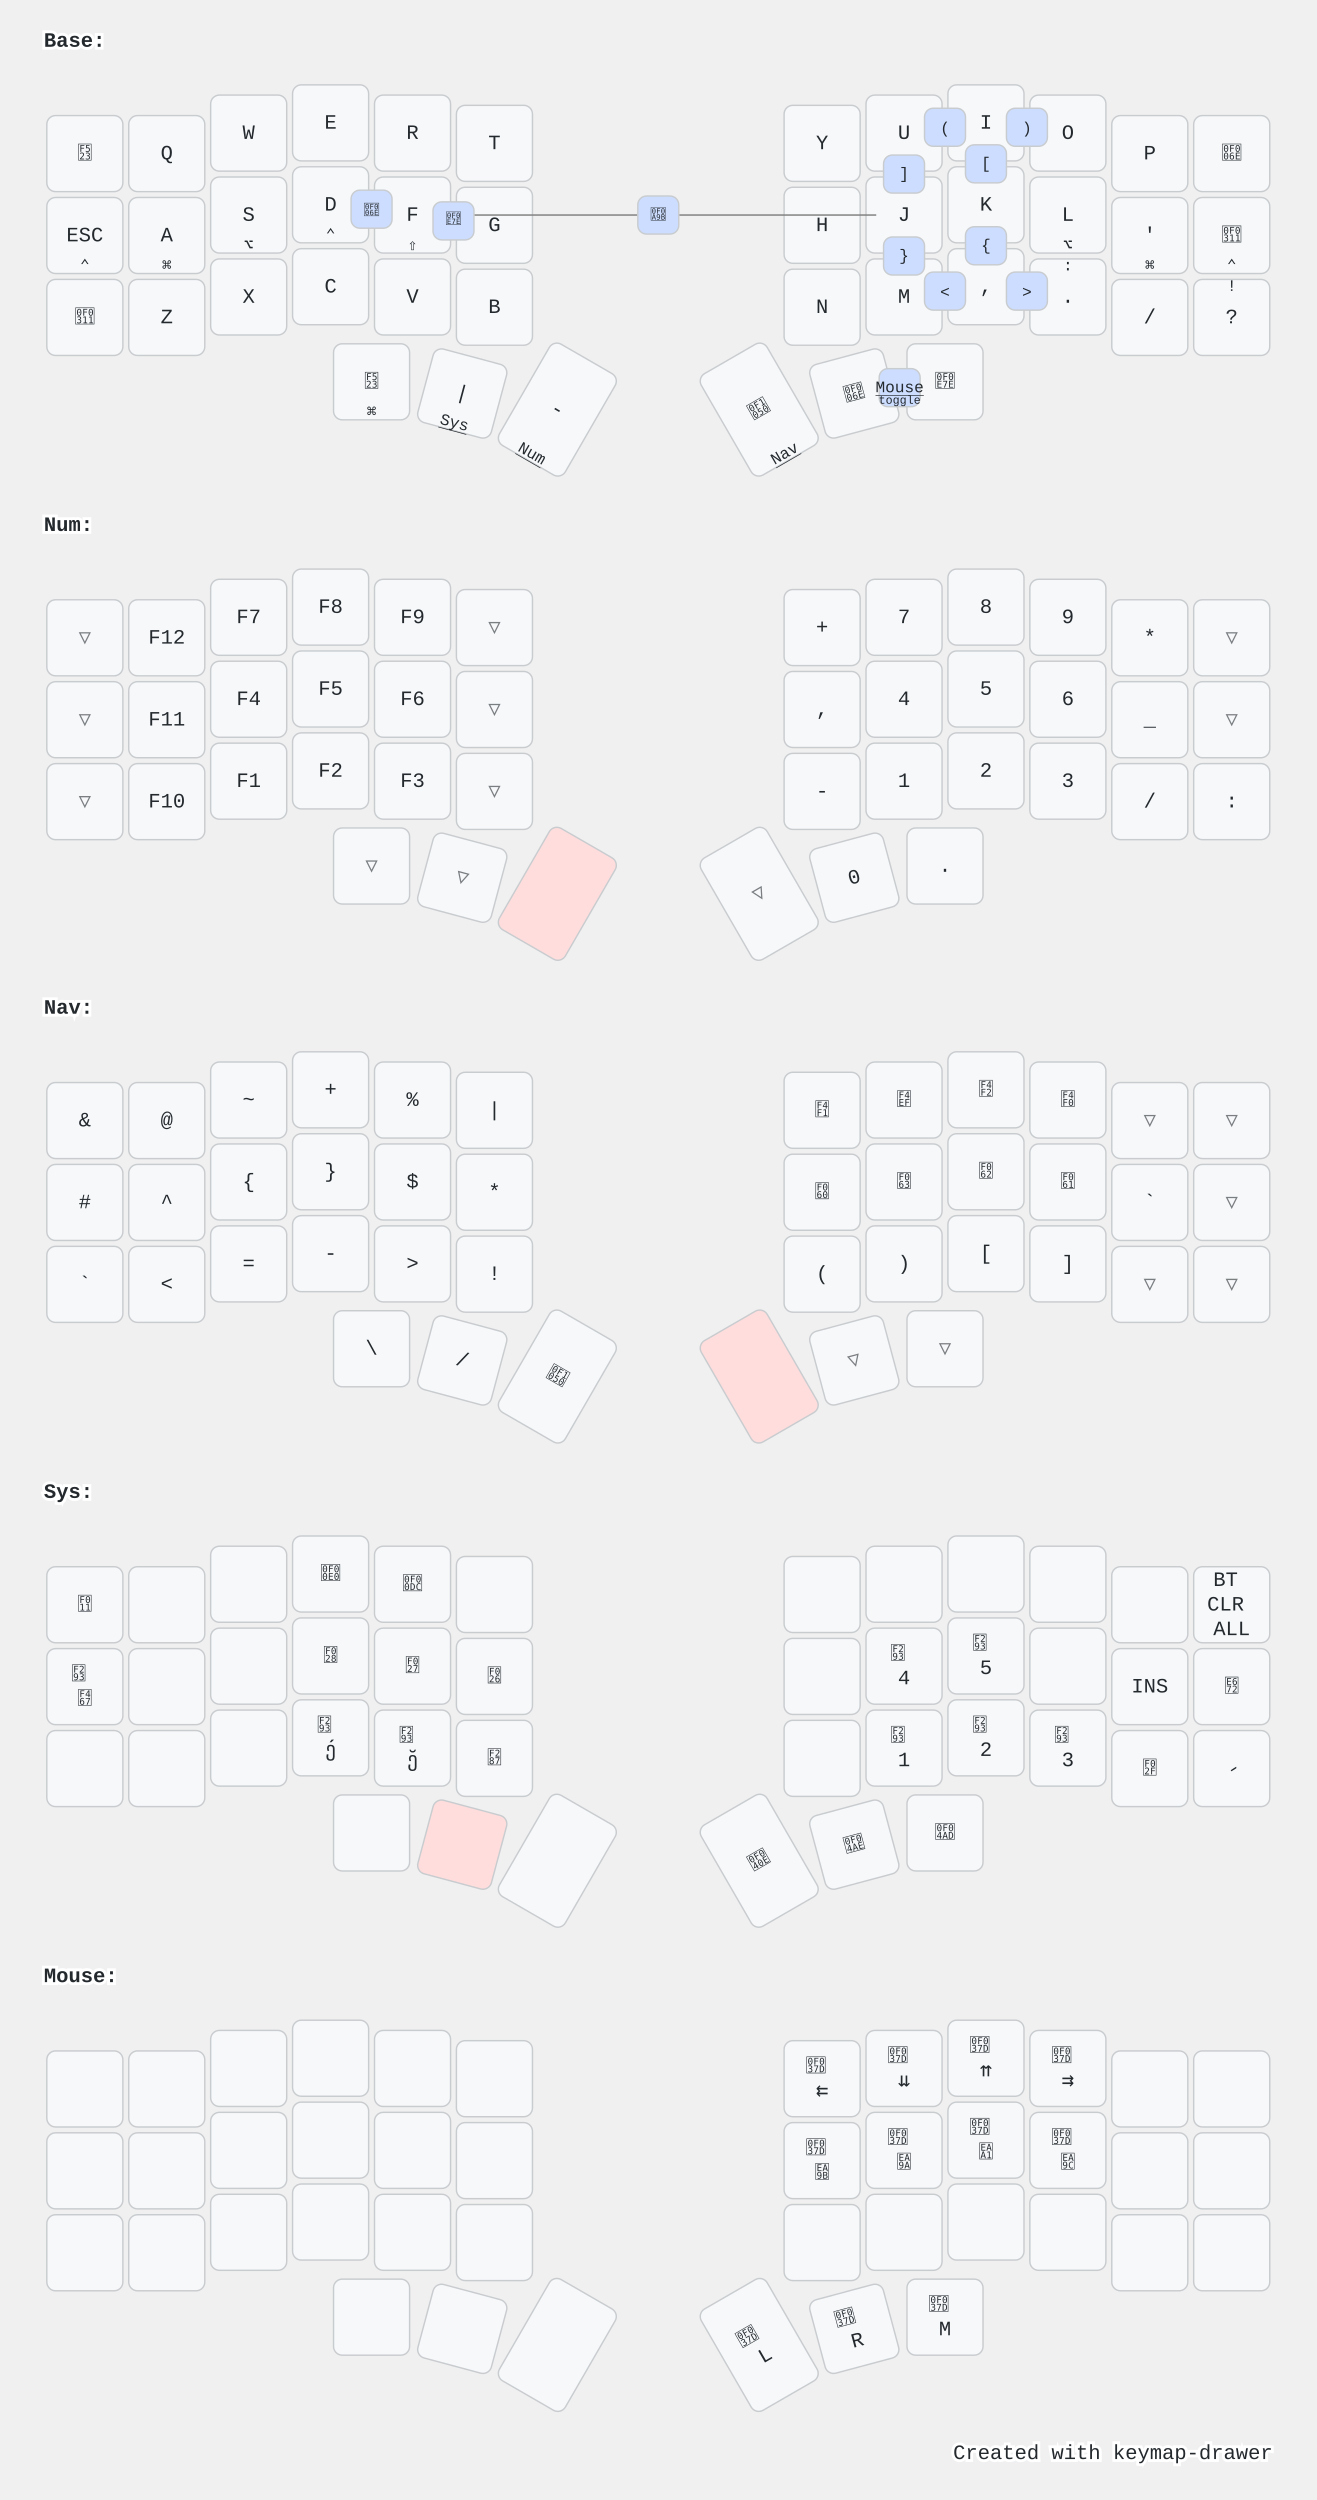
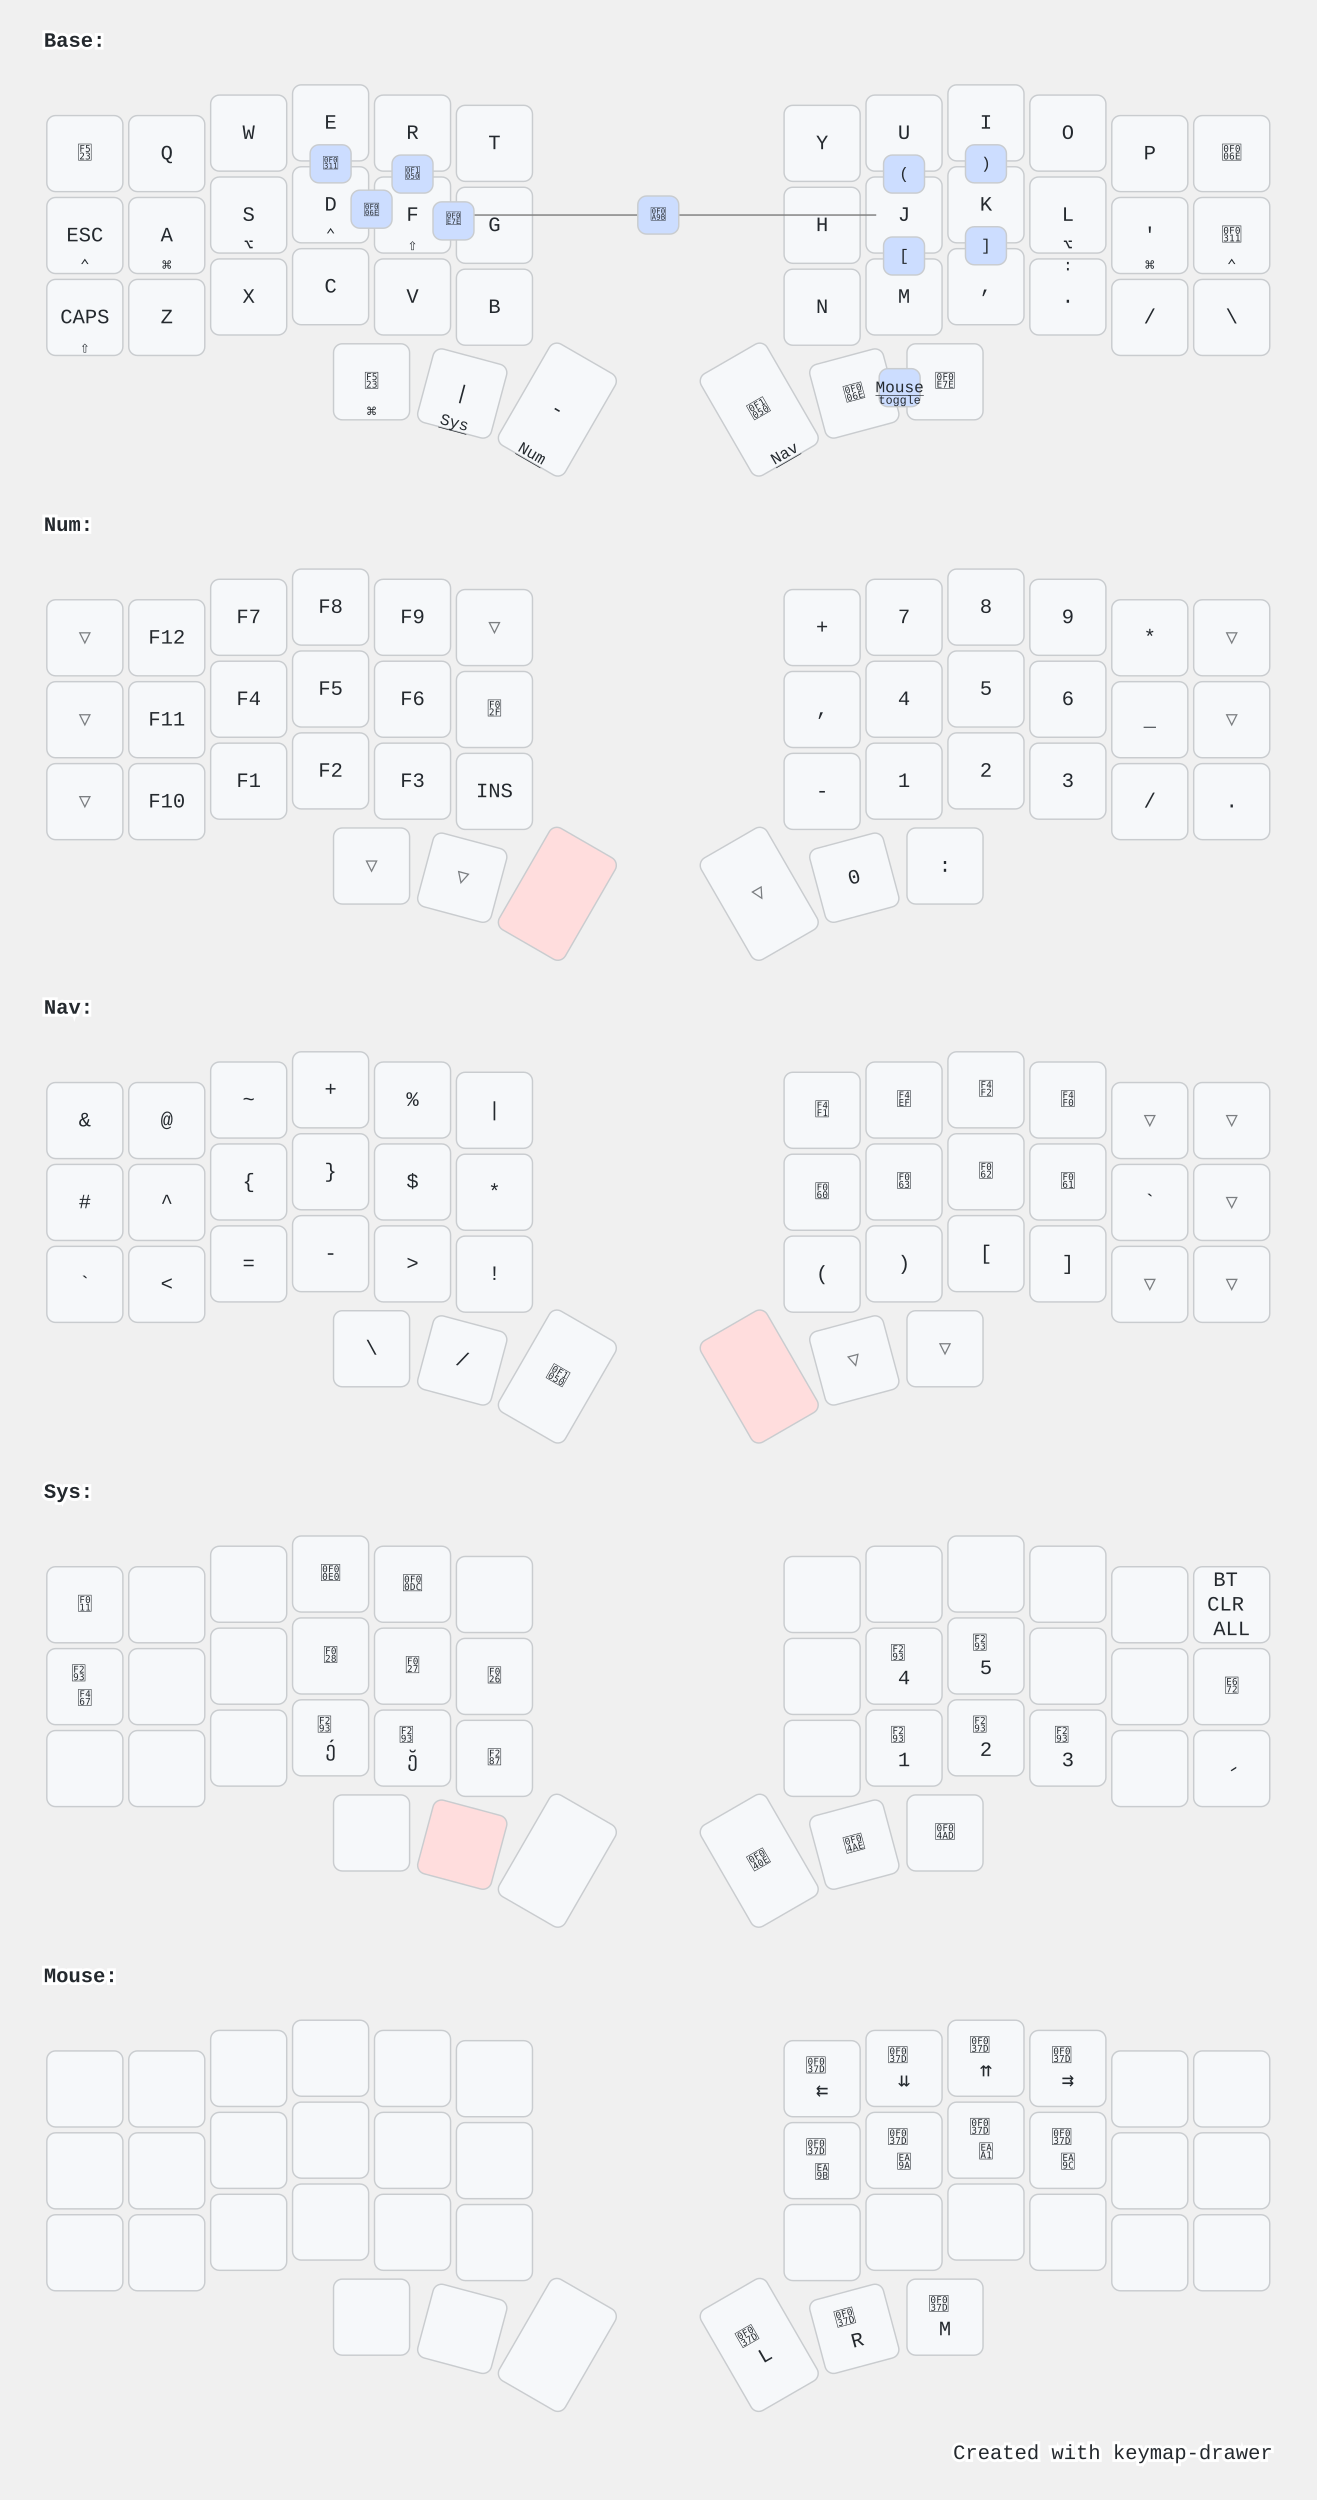
<svg xmlns="http://www.w3.org/2000/svg" width="900" height="1709" viewBox="0 0 900 1709" class="keymap">
  <style>/* inherit to force styles through use tags */
svg path {
    fill: inherit;
}

/* font and background color specifications */
svg.keymap {
    font-family: SFMono-Regular,Consolas,Liberation Mono,Menlo,monospace;
    font-size: 14px;
    font-kerning: normal;
    text-rendering: optimizeLegibility;
    fill: #24292e;
}

/* default key styling */
rect.key {
    fill: #f6f8fa;
}

rect.key, rect.combo {
    stroke: #c9cccf;
    stroke-width: 1;
}

/* default key side styling, only used is draw_key_sides is set */
rect.side {
    filter: brightness(90%);
}

/* color accent for combo boxes */
rect.combo, rect.combo-separate {
    fill: #cdf;
}

/* color accent for held keys */
rect.held, rect.combo.held {
    fill: #fdd;
}

/* color accent for ghost (optional) keys */
rect.ghost, rect.combo.ghost {
    stroke-dasharray: 4, 4;
    stroke-width: 2;
}

text {
    text-anchor: middle;
    dominant-baseline: middle;
}

/* styling for layer labels */
text.label {
    font-weight: bold;
    text-anchor: start;
    stroke: white;
    stroke-width: 4;
    paint-order: stroke;
}

/* styling for optional footer */
text.footer {
    text-anchor: end;
    dominant-baseline: auto;
    stroke: white;
    stroke-width: 4;
    paint-order: stroke;
}

/* styling for combo tap, and key non-tap label text */
text.combo, text.hold, text.shifted, text.left, text.right, text.tl, text.tr, text.bl, text.br {
    font-size: 11px;
}

text.hold, text.bl, text.br {
    text-anchor: middle;
    dominant-baseline: auto;
}

text.shifted, text.tl, text.tr {
    text-anchor: middle;
    dominant-baseline: hanging;
}

text.left, text.tl, text.bl {
    text-anchor: start;
}

text.right, text.tr, text.br {
    text-anchor: end;
}

text.layer-activator {
    text-decoration: underline;
}

/* styling for hold/shifted label text in combo box */
text.combo.hold, text.combo.shifted, text.combo.left, text.combo.right {
    font-size: 8px;
}

/* lighter symbol for transparent keys */
text.trans {
    fill: #7b7e81;
}

/* styling for combo dendrons */
path.combo {
    stroke-width: 1;
    stroke: gray;
    fill: none;
}

/* Start Tabler Icons Cleanup */
/* cannot use height/width with glyphs */
.icon-tabler &gt; path {
    fill: inherit;
    stroke: inherit;
    stroke-width: 2;
}
/* hide tabler's default box */
.icon-tabler &gt; path[stroke="none"][fill="none"] {
    visibility: hidden;
}
/* End Tabler Icons Cleanup */

@media (prefers-color-scheme: dark) {
svg.keymap { fill: #d1d6db; }
rect.key { fill: #3f4750; }
rect.key, rect.combo { stroke: #60666c; }
rect.combo, rect.combo-separate { fill: #1f3d7a; }
rect.held, rect.combo.held { fill: #854747; }
text.label, text.footer { stroke: black; }
text.trans { fill: #7e8184; }
path.combo { stroke: #7f7f7f; }

}</style>
  <g transform="translate(30, 0)" class="layer-Base">
    <text x="0" y="28" class="label" id="Base">Base:</text>
    <g transform="translate(0, 56)">
      <g transform="translate(28, 49)" class="key keypos-0">
        <rect rx="6" ry="6" x="-26" y="-26" width="52" height="52" class="key" />
        <text x="0" y="0" class="key tap"></text>
      </g>
      <g transform="translate(84, 49)" class="key keypos-1">
        <rect rx="6" ry="6" x="-26" y="-26" width="52" height="52" class="key" />
        <text x="0" y="0" class="key tap">Q</text>
      </g>
      <g transform="translate(140, 35)" class="key keypos-2">
        <rect rx="6" ry="6" x="-26" y="-26" width="52" height="52" class="key" />
        <text x="0" y="0" class="key tap">W</text>
      </g>
      <g transform="translate(196, 28)" class="key keypos-3">
        <rect rx="6" ry="6" x="-26" y="-26" width="52" height="52" class="key" />
        <text x="0" y="0" class="key tap">E</text>
      </g>
      <g transform="translate(252, 35)" class="key keypos-4">
        <rect rx="6" ry="6" x="-26" y="-26" width="52" height="52" class="key" />
        <text x="0" y="0" class="key tap">R</text>
      </g>
      <g transform="translate(308, 42)" class="key keypos-5">
        <rect rx="6" ry="6" x="-26" y="-26" width="52" height="52" class="key" />
        <text x="0" y="0" class="key tap">T</text>
      </g>
      <g transform="translate(532, 42)" class="key keypos-6">
        <rect rx="6" ry="6" x="-26" y="-26" width="52" height="52" class="key" />
        <text x="0" y="0" class="key tap">Y</text>
      </g>
      <g transform="translate(588, 35)" class="key keypos-7">
        <rect rx="6" ry="6" x="-26" y="-26" width="52" height="52" class="key" />
        <text x="0" y="0" class="key tap">U</text>
      </g>
      <g transform="translate(644, 28)" class="key keypos-8">
        <rect rx="6" ry="6" x="-26" y="-26" width="52" height="52" class="key" />
        <text x="0" y="0" class="key tap">I</text>
      </g>
      <g transform="translate(700, 35)" class="key keypos-9">
        <rect rx="6" ry="6" x="-26" y="-26" width="52" height="52" class="key" />
        <text x="0" y="0" class="key tap">O</text>
      </g>
      <g transform="translate(756, 49)" class="key keypos-10">
        <rect rx="6" ry="6" x="-26" y="-26" width="52" height="52" class="key" />
        <text x="0" y="0" class="key tap">P</text>
      </g>
      <g transform="translate(812, 49)" class="key keypos-11">
        <rect rx="6" ry="6" x="-26" y="-26" width="52" height="52" class="key" />
        <text x="0" y="0" class="key tap">󰁮</text>
      </g>
      <g transform="translate(28, 105)" class="key keypos-12">
        <rect rx="6" ry="6" x="-26" y="-26" width="52" height="52" class="key" />
        <text x="0" y="0" class="key tap">ESC</text>
        <text x="0" y="24" class="key hold">⌃</text>
      </g>
      <g transform="translate(84, 105)" class="key keypos-13">
        <rect rx="6" ry="6" x="-26" y="-26" width="52" height="52" class="key" />
        <text x="0" y="0" class="key tap">A</text>
        <text x="0" y="24" class="key hold">⌘</text>
      </g>
      <g transform="translate(140, 91)" class="key keypos-14">
        <rect rx="6" ry="6" x="-26" y="-26" width="52" height="52" class="key" />
        <text x="0" y="0" class="key tap">S</text>
        <text x="0" y="24" class="key hold">⌥</text>
      </g>
      <g transform="translate(196, 84)" class="key keypos-15">
        <rect rx="6" ry="6" x="-26" y="-26" width="52" height="52" class="key" />
        <text x="0" y="0" class="key tap">D</text>
        <text x="0" y="24" class="key hold">⌃</text>
      </g>
      <g transform="translate(252, 91)" class="key keypos-16">
        <rect rx="6" ry="6" x="-26" y="-26" width="52" height="52" class="key" />
        <text x="0" y="0" class="key tap">F</text>
        <text x="0" y="24" class="key hold">⇧</text>
      </g>
      <g transform="translate(308, 98)" class="key keypos-17">
        <rect rx="6" ry="6" x="-26" y="-26" width="52" height="52" class="key" />
        <text x="0" y="0" class="key tap">G</text>
      </g>
      <g transform="translate(532, 98)" class="key keypos-18">
        <rect rx="6" ry="6" x="-26" y="-26" width="52" height="52" class="key" />
        <text x="0" y="0" class="key tap">H</text>
      </g>
      <g transform="translate(588, 91)" class="key keypos-19">
        <rect rx="6" ry="6" x="-26" y="-26" width="52" height="52" class="key" />
        <text x="0" y="0" class="key tap">J</text>
        <text x="0" y="24" class="key hold">⇧</text>
      </g>
      <g transform="translate(644, 84)" class="key keypos-20">
        <rect rx="6" ry="6" x="-26" y="-26" width="52" height="52" class="key" />
        <text x="0" y="0" class="key tap">K</text>
        <text x="0" y="24" class="key hold">⌃</text>
      </g>
      <g transform="translate(700, 91)" class="key keypos-21">
        <rect rx="6" ry="6" x="-26" y="-26" width="52" height="52" class="key" />
        <text x="0" y="0" class="key tap">L</text>
        <text x="0" y="24" class="key hold">⌥</text>
      </g>
      <g transform="translate(756, 105)" class="key keypos-22">
        <rect rx="6" ry="6" x="-26" y="-26" width="52" height="52" class="key" />
        <text x="0" y="0" class="key tap">'</text>
        <text x="0" y="24" class="key hold">⌘</text>
      </g>
      <g transform="translate(812, 105)" class="key keypos-23">
        <rect rx="6" ry="6" x="-26" y="-26" width="52" height="52" class="key" />
        <text x="0" y="0" class="key tap">󰌑</text>
        <text x="0" y="24" class="key hold">⌃</text>
      </g>
      <g transform="translate(28, 161)" class="key keypos-24">
        <rect rx="6" ry="6" x="-26" y="-26" width="52" height="52" class="key" />
-         <text x="0" y="0" class="key tap">󰌑</text>
+         <text x="0" y="0" class="key tap">CAPS</text>
+         <text x="0" y="24" class="key hold">⇧</text>
      </g>
      <g transform="translate(84, 161)" class="key keypos-25">
        <rect rx="6" ry="6" x="-26" y="-26" width="52" height="52" class="key" />
        <text x="0" y="0" class="key tap">Z</text>
      </g>
      <g transform="translate(140, 147)" class="key keypos-26">
        <rect rx="6" ry="6" x="-26" y="-26" width="52" height="52" class="key" />
        <text x="0" y="0" class="key tap">X</text>
      </g>
      <g transform="translate(196, 140)" class="key keypos-27">
        <rect rx="6" ry="6" x="-26" y="-26" width="52" height="52" class="key" />
        <text x="0" y="0" class="key tap">C</text>
      </g>
      <g transform="translate(252, 147)" class="key keypos-28">
        <rect rx="6" ry="6" x="-26" y="-26" width="52" height="52" class="key" />
        <text x="0" y="0" class="key tap">V</text>
      </g>
      <g transform="translate(308, 154)" class="key keypos-29">
        <rect rx="6" ry="6" x="-26" y="-26" width="52" height="52" class="key" />
        <text x="0" y="0" class="key tap">B</text>
      </g>
      <g transform="translate(532, 154)" class="key keypos-30">
        <rect rx="6" ry="6" x="-26" y="-26" width="52" height="52" class="key" />
        <text x="0" y="0" class="key tap">N</text>
      </g>
      <g transform="translate(588, 147)" class="key keypos-31">
        <rect rx="6" ry="6" x="-26" y="-26" width="52" height="52" class="key" />
        <text x="0" y="0" class="key tap">M</text>
      </g>
      <g transform="translate(644, 140)" class="key keypos-32">
        <rect rx="6" ry="6" x="-26" y="-26" width="52" height="52" class="key" />
        <text x="0" y="0" class="key tap">,</text>
        <text x="0" y="-24" class="key shifted">;</text>
      </g>
      <g transform="translate(700, 147)" class="key keypos-33">
        <rect rx="6" ry="6" x="-26" y="-26" width="52" height="52" class="key" />
        <text x="0" y="0" class="key tap">.</text>
        <text x="0" y="-24" class="key shifted">:</text>
      </g>
      <g transform="translate(756, 161)" class="key keypos-34">
        <rect rx="6" ry="6" x="-26" y="-26" width="52" height="52" class="key" />
        <text x="0" y="0" class="key tap">/</text>
      </g>
      <g transform="translate(812, 161)" class="key keypos-35">
        <rect rx="6" ry="6" x="-26" y="-26" width="52" height="52" class="key" />
-         <text x="0" y="0" class="key tap">?</text>
-         <text x="0" y="-24" class="key shifted">!</text>
+         <text x="0" y="0" class="key tap">\</text>
      </g>
      <g transform="translate(224, 205)" class="key keypos-36">
        <rect rx="6" ry="6" x="-26" y="-26" width="52" height="52" class="key" />
        <text x="0" y="0" class="key tap"></text>
        <text x="0" y="24" class="key hold">⌘</text>
      </g>
      <g transform="translate(286, 213) rotate(15.0)" class="key keypos-37">
        <rect rx="6" ry="6" x="-26" y="-26" width="52" height="52" class="key" />
        <text x="0" y="0" class="key tap">|</text>
        <a href="#Sys">
          <text x="0" y="24" class="key hold layer-activator">Sys</text>
        </a>
      </g>
      <g transform="translate(351, 224) rotate(30.0)" class="key keypos-38">
        <rect rx="6" ry="6" x="-26" y="-40" width="52" height="80" class="key" />
        <text x="0" y="0" class="key tap">-</text>
        <a href="#Num">
          <text x="0" y="38" class="key hold layer-activator">Num</text>
        </a>
      </g>
      <g transform="translate(489, 224) rotate(-30.0)" class="key keypos-39">
        <rect rx="6" ry="6" x="-26" y="-40" width="52" height="80" class="key" />
        <text x="0" y="0" class="key tap">󱁐</text>
        <a href="#Nav">
          <text x="0" y="38" class="key hold layer-activator">Nav</text>
        </a>
      </g>
      <g transform="translate(554, 213) rotate(-15.0)" class="key keypos-40">
        <rect rx="6" ry="6" x="-26" y="-26" width="52" height="52" class="key" />
        <text x="0" y="0" class="key tap">󰁮</text>
      </g>
      <g transform="translate(616, 205)" class="key keypos-41">
        <rect rx="6" ry="6" x="-26" y="-26" width="52" height="52" class="key" />
        <text x="0" y="0" class="key tap">󰹾</text>
      </g>
      <g class="combo combopos-0">
        <path d="M420,91 l-149,0" class="combo" />
        <path d="M420,91 l149,0" class="combo" />
        <rect rx="6" ry="6" x="406" y="78" width="28" height="26" class="combo" />
        <text x="420" y="91" class="combo tap">󰪛</text>
      </g>
      <g class="combo combopos-1">
        <rect rx="6" ry="6" x="571" y="196" width="28" height="26" class="combo" />
        <a href="#Mouse">
          <text x="585" y="209" class="combo tap layer-activator">Mouse</text>
        </a>
        <text x="585" y="220" class="combo hold">toggle</text>
      </g>
      <g class="combo combopos-2">
-         <rect rx="6" ry="6" x="602" y="18" width="28" height="26" class="combo" />
-         <text x="616" y="32" class="combo tap">(</text>
+         <rect rx="6" ry="6" x="574" y="50" width="28" height="26" class="combo" />
+         <text x="588" y="63" class="combo tap">(</text>
      </g>
      <g class="combo combopos-3">
-         <rect rx="6" ry="6" x="658" y="18" width="28" height="26" class="combo" />
-         <text x="672" y="32" class="combo tap">)</text>
+         <rect rx="6" ry="6" x="630" y="43" width="28" height="26" class="combo" />
+         <text x="644" y="56" class="combo tap">)</text>
      </g>
      <g class="combo combopos-4">
+         <rect rx="6" ry="6" x="574" y="106" width="28" height="26" class="combo" />
+         <text x="588" y="119" class="combo tap">[</text>
+       </g>
+       <g class="combo combopos-5">
        <rect rx="6" ry="6" x="630" y="99" width="28" height="26" class="combo" />
-         <text x="644" y="112" class="combo tap">{</text>
-       </g>
-       <g class="combo combopos-5">
-         <rect rx="6" ry="6" x="574" y="106" width="28" height="26" class="combo" />
-         <text x="588" y="119" class="combo tap">}</text>
+         <text x="644" y="112" class="combo tap">]</text>
      </g>
      <g class="combo combopos-6">
-         <rect rx="6" ry="6" x="630" y="43" width="28" height="26" class="combo" />
-         <text x="644" y="56" class="combo tap">[</text>
-       </g>
-       <g class="combo combopos-7">
-         <rect rx="6" ry="6" x="574" y="50" width="28" height="26" class="combo" />
-         <text x="588" y="63" class="combo tap">]</text>
-       </g>
-       <g class="combo combopos-8">
-         <rect rx="6" ry="6" x="602" y="130" width="28" height="26" class="combo" />
-         <text x="616" y="144" class="combo tap">&lt;</text>
-       </g>
-       <g class="combo combopos-9">
-         <rect rx="6" ry="6" x="658" y="130" width="28" height="26" class="combo" />
-         <text x="672" y="144" class="combo tap">&gt;</text>
-       </g>
-       <g class="combo combopos-10">
        <rect rx="6" ry="6" x="266" y="82" width="28" height="26" class="combo" />
        <text x="280" y="94" class="combo tap">󰹾</text>
      </g>
-       <g class="combo combopos-11">
+       <g class="combo combopos-7">
        <rect rx="6" ry="6" x="210" y="74" width="28" height="26" class="combo" />
        <text x="224" y="88" class="combo tap">󰁮</text>
+       </g>
+       <g class="combo combopos-8">
+         <rect rx="6" ry="6" x="238" y="50" width="28" height="26" class="combo" />
+         <text x="252" y="63" class="combo tap">󱁐</text>
+       </g>
+       <g class="combo combopos-9">
+         <rect rx="6" ry="6" x="182" y="43" width="28" height="26" class="combo" />
+         <text x="196" y="56" class="combo tap">󰌑</text>
      </g>
    </g>
  </g>
  <g transform="translate(30, 331)" class="layer-Num">
    <text x="0" y="28" class="label" id="Num">Num:</text>
    <g transform="translate(0, 56)">
      <g transform="translate(28, 49)" class="key trans keypos-0">
        <rect rx="6" ry="6" x="-26" y="-26" width="52" height="52" class="key trans" />
        <text x="0" y="0" class="key trans tap">▽</text>
      </g>
      <g transform="translate(84, 49)" class="key keypos-1">
        <rect rx="6" ry="6" x="-26" y="-26" width="52" height="52" class="key" />
        <text x="0" y="0" class="key tap">F12</text>
      </g>
      <g transform="translate(140, 35)" class="key keypos-2">
        <rect rx="6" ry="6" x="-26" y="-26" width="52" height="52" class="key" />
        <text x="0" y="0" class="key tap">F7</text>
      </g>
      <g transform="translate(196, 28)" class="key keypos-3">
        <rect rx="6" ry="6" x="-26" y="-26" width="52" height="52" class="key" />
        <text x="0" y="0" class="key tap">F8</text>
      </g>
      <g transform="translate(252, 35)" class="key keypos-4">
        <rect rx="6" ry="6" x="-26" y="-26" width="52" height="52" class="key" />
        <text x="0" y="0" class="key tap">F9</text>
      </g>
      <g transform="translate(308, 42)" class="key trans keypos-5">
        <rect rx="6" ry="6" x="-26" y="-26" width="52" height="52" class="key trans" />
        <text x="0" y="0" class="key trans tap">▽</text>
      </g>
      <g transform="translate(532, 42)" class="key keypos-6">
        <rect rx="6" ry="6" x="-26" y="-26" width="52" height="52" class="key" />
        <text x="0" y="0" class="key tap">+</text>
      </g>
      <g transform="translate(588, 35)" class="key keypos-7">
        <rect rx="6" ry="6" x="-26" y="-26" width="52" height="52" class="key" />
        <text x="0" y="0" class="key tap">7</text>
      </g>
      <g transform="translate(644, 28)" class="key keypos-8">
        <rect rx="6" ry="6" x="-26" y="-26" width="52" height="52" class="key" />
        <text x="0" y="0" class="key tap">8</text>
      </g>
      <g transform="translate(700, 35)" class="key keypos-9">
        <rect rx="6" ry="6" x="-26" y="-26" width="52" height="52" class="key" />
        <text x="0" y="0" class="key tap">9</text>
      </g>
      <g transform="translate(756, 49)" class="key keypos-10">
        <rect rx="6" ry="6" x="-26" y="-26" width="52" height="52" class="key" />
        <text x="0" y="0" class="key tap">*</text>
      </g>
      <g transform="translate(812, 49)" class="key trans keypos-11">
        <rect rx="6" ry="6" x="-26" y="-26" width="52" height="52" class="key trans" />
        <text x="0" y="0" class="key trans tap">▽</text>
      </g>
      <g transform="translate(28, 105)" class="key trans keypos-12">
        <rect rx="6" ry="6" x="-26" y="-26" width="52" height="52" class="key trans" />
        <text x="0" y="0" class="key trans tap">▽</text>
      </g>
      <g transform="translate(84, 105)" class="key keypos-13">
        <rect rx="6" ry="6" x="-26" y="-26" width="52" height="52" class="key" />
        <text x="0" y="0" class="key tap">F11</text>
      </g>
      <g transform="translate(140, 91)" class="key keypos-14">
        <rect rx="6" ry="6" x="-26" y="-26" width="52" height="52" class="key" />
        <text x="0" y="0" class="key tap">F4</text>
      </g>
      <g transform="translate(196, 84)" class="key keypos-15">
        <rect rx="6" ry="6" x="-26" y="-26" width="52" height="52" class="key" />
        <text x="0" y="0" class="key tap">F5</text>
      </g>
      <g transform="translate(252, 91)" class="key keypos-16">
        <rect rx="6" ry="6" x="-26" y="-26" width="52" height="52" class="key" />
        <text x="0" y="0" class="key tap">F6</text>
      </g>
-       <g transform="translate(308, 98)" class="key trans keypos-17">
-         <rect rx="6" ry="6" x="-26" y="-26" width="52" height="52" class="key trans" />
-         <text x="0" y="0" class="key trans tap">▽</text>
+       <g transform="translate(308, 98)" class="key keypos-17">
+         <rect rx="6" ry="6" x="-26" y="-26" width="52" height="52" class="key" />
+         <text x="0" y="0" class="key tap"></text>
      </g>
      <g transform="translate(532, 98)" class="key keypos-18">
        <rect rx="6" ry="6" x="-26" y="-26" width="52" height="52" class="key" />
        <text x="0" y="0" class="key tap">,</text>
      </g>
      <g transform="translate(588, 91)" class="key keypos-19">
        <rect rx="6" ry="6" x="-26" y="-26" width="52" height="52" class="key" />
        <text x="0" y="0" class="key tap">4</text>
      </g>
      <g transform="translate(644, 84)" class="key keypos-20">
        <rect rx="6" ry="6" x="-26" y="-26" width="52" height="52" class="key" />
        <text x="0" y="0" class="key tap">5</text>
      </g>
      <g transform="translate(700, 91)" class="key keypos-21">
        <rect rx="6" ry="6" x="-26" y="-26" width="52" height="52" class="key" />
        <text x="0" y="0" class="key tap">6</text>
      </g>
      <g transform="translate(756, 105)" class="key keypos-22">
        <rect rx="6" ry="6" x="-26" y="-26" width="52" height="52" class="key" />
        <text x="0" y="0" class="key tap">_</text>
      </g>
      <g transform="translate(812, 105)" class="key trans keypos-23">
        <rect rx="6" ry="6" x="-26" y="-26" width="52" height="52" class="key trans" />
        <text x="0" y="0" class="key trans tap">▽</text>
      </g>
      <g transform="translate(28, 161)" class="key trans keypos-24">
        <rect rx="6" ry="6" x="-26" y="-26" width="52" height="52" class="key trans" />
        <text x="0" y="0" class="key trans tap">▽</text>
      </g>
      <g transform="translate(84, 161)" class="key keypos-25">
        <rect rx="6" ry="6" x="-26" y="-26" width="52" height="52" class="key" />
        <text x="0" y="0" class="key tap">F10</text>
      </g>
      <g transform="translate(140, 147)" class="key keypos-26">
        <rect rx="6" ry="6" x="-26" y="-26" width="52" height="52" class="key" />
        <text x="0" y="0" class="key tap">F1</text>
      </g>
      <g transform="translate(196, 140)" class="key keypos-27">
        <rect rx="6" ry="6" x="-26" y="-26" width="52" height="52" class="key" />
        <text x="0" y="0" class="key tap">F2</text>
      </g>
      <g transform="translate(252, 147)" class="key keypos-28">
        <rect rx="6" ry="6" x="-26" y="-26" width="52" height="52" class="key" />
        <text x="0" y="0" class="key tap">F3</text>
      </g>
-       <g transform="translate(308, 154)" class="key trans keypos-29">
-         <rect rx="6" ry="6" x="-26" y="-26" width="52" height="52" class="key trans" />
-         <text x="0" y="0" class="key trans tap">▽</text>
+       <g transform="translate(308, 154)" class="key keypos-29">
+         <rect rx="6" ry="6" x="-26" y="-26" width="52" height="52" class="key" />
+         <text x="0" y="0" class="key tap">INS</text>
      </g>
      <g transform="translate(532, 154)" class="key keypos-30">
        <rect rx="6" ry="6" x="-26" y="-26" width="52" height="52" class="key" />
        <text x="0" y="0" class="key tap">-</text>
      </g>
      <g transform="translate(588, 147)" class="key keypos-31">
        <rect rx="6" ry="6" x="-26" y="-26" width="52" height="52" class="key" />
        <text x="0" y="0" class="key tap">1</text>
      </g>
      <g transform="translate(644, 140)" class="key keypos-32">
        <rect rx="6" ry="6" x="-26" y="-26" width="52" height="52" class="key" />
        <text x="0" y="0" class="key tap">2</text>
      </g>
      <g transform="translate(700, 147)" class="key keypos-33">
        <rect rx="6" ry="6" x="-26" y="-26" width="52" height="52" class="key" />
        <text x="0" y="0" class="key tap">3</text>
      </g>
      <g transform="translate(756, 161)" class="key keypos-34">
        <rect rx="6" ry="6" x="-26" y="-26" width="52" height="52" class="key" />
        <text x="0" y="0" class="key tap">/</text>
      </g>
      <g transform="translate(812, 161)" class="key keypos-35">
        <rect rx="6" ry="6" x="-26" y="-26" width="52" height="52" class="key" />
-         <text x="0" y="0" class="key tap">:</text>
+         <text x="0" y="0" class="key tap">.</text>
      </g>
      <g transform="translate(224, 205)" class="key trans keypos-36">
        <rect rx="6" ry="6" x="-26" y="-26" width="52" height="52" class="key trans" />
        <text x="0" y="0" class="key trans tap">▽</text>
      </g>
      <g transform="translate(286, 213) rotate(15.0)" class="key trans keypos-37">
        <rect rx="6" ry="6" x="-26" y="-26" width="52" height="52" class="key trans" />
        <text x="0" y="0" class="key trans tap">▽</text>
      </g>
      <g transform="translate(351, 224) rotate(30.0)" class="key held keypos-38">
        <rect rx="6" ry="6" x="-26" y="-40" width="52" height="80" class="key held" />
      </g>
      <g transform="translate(489, 224) rotate(-30.0)" class="key trans keypos-39">
        <rect rx="6" ry="6" x="-26" y="-40" width="52" height="80" class="key trans" />
        <text x="0" y="0" class="key trans tap">▽</text>
      </g>
      <g transform="translate(554, 213) rotate(-15.0)" class="key keypos-40">
        <rect rx="6" ry="6" x="-26" y="-26" width="52" height="52" class="key" />
        <text x="0" y="0" class="key tap">0</text>
      </g>
      <g transform="translate(616, 205)" class="key keypos-41">
        <rect rx="6" ry="6" x="-26" y="-26" width="52" height="52" class="key" />
-         <text x="0" y="0" class="key tap">.</text>
+         <text x="0" y="0" class="key tap">:</text>
      </g>
    </g>
  </g>
  <g transform="translate(30, 661)" class="layer-Nav">
    <text x="0" y="28" class="label" id="Nav">Nav:</text>
    <g transform="translate(0, 56)">
      <g transform="translate(28, 49)" class="key keypos-0">
        <rect rx="6" ry="6" x="-26" y="-26" width="52" height="52" class="key" />
        <text x="0" y="0" class="key tap">&amp;</text>
      </g>
      <g transform="translate(84, 49)" class="key keypos-1">
        <rect rx="6" ry="6" x="-26" y="-26" width="52" height="52" class="key" />
        <text x="0" y="0" class="key tap">@</text>
      </g>
      <g transform="translate(140, 35)" class="key keypos-2">
        <rect rx="6" ry="6" x="-26" y="-26" width="52" height="52" class="key" />
        <text x="0" y="0" class="key tap">~</text>
      </g>
      <g transform="translate(196, 28)" class="key keypos-3">
        <rect rx="6" ry="6" x="-26" y="-26" width="52" height="52" class="key" />
        <text x="0" y="0" class="key tap">+</text>
      </g>
      <g transform="translate(252, 35)" class="key keypos-4">
        <rect rx="6" ry="6" x="-26" y="-26" width="52" height="52" class="key" />
        <text x="0" y="0" class="key tap">%</text>
      </g>
      <g transform="translate(308, 42)" class="key keypos-5">
        <rect rx="6" ry="6" x="-26" y="-26" width="52" height="52" class="key" />
        <text x="0" y="0" class="key tap">|</text>
      </g>
      <g transform="translate(532, 42)" class="key keypos-6">
        <rect rx="6" ry="6" x="-26" y="-26" width="52" height="52" class="key" />
        <text x="0" y="0" class="key tap"></text>
      </g>
      <g transform="translate(588, 35)" class="key keypos-7">
        <rect rx="6" ry="6" x="-26" y="-26" width="52" height="52" class="key" />
        <text x="0" y="0" class="key tap"></text>
      </g>
      <g transform="translate(644, 28)" class="key keypos-8">
        <rect rx="6" ry="6" x="-26" y="-26" width="52" height="52" class="key" />
        <text x="0" y="0" class="key tap"></text>
      </g>
      <g transform="translate(700, 35)" class="key keypos-9">
        <rect rx="6" ry="6" x="-26" y="-26" width="52" height="52" class="key" />
        <text x="0" y="0" class="key tap"></text>
      </g>
      <g transform="translate(756, 49)" class="key trans keypos-10">
        <rect rx="6" ry="6" x="-26" y="-26" width="52" height="52" class="key trans" />
        <text x="0" y="0" class="key trans tap">▽</text>
      </g>
      <g transform="translate(812, 49)" class="key trans keypos-11">
        <rect rx="6" ry="6" x="-26" y="-26" width="52" height="52" class="key trans" />
        <text x="0" y="0" class="key trans tap">▽</text>
      </g>
      <g transform="translate(28, 105)" class="key keypos-12">
        <rect rx="6" ry="6" x="-26" y="-26" width="52" height="52" class="key" />
        <text x="0" y="0" class="key tap">#</text>
      </g>
      <g transform="translate(84, 105)" class="key keypos-13">
        <rect rx="6" ry="6" x="-26" y="-26" width="52" height="52" class="key" />
        <text x="0" y="0" class="key tap">^</text>
      </g>
      <g transform="translate(140, 91)" class="key keypos-14">
        <rect rx="6" ry="6" x="-26" y="-26" width="52" height="52" class="key" />
        <text x="0" y="0" class="key tap">{</text>
      </g>
      <g transform="translate(196, 84)" class="key keypos-15">
        <rect rx="6" ry="6" x="-26" y="-26" width="52" height="52" class="key" />
        <text x="0" y="0" class="key tap">}</text>
      </g>
      <g transform="translate(252, 91)" class="key keypos-16">
        <rect rx="6" ry="6" x="-26" y="-26" width="52" height="52" class="key" />
        <text x="0" y="0" class="key tap">$</text>
      </g>
      <g transform="translate(308, 98)" class="key keypos-17">
        <rect rx="6" ry="6" x="-26" y="-26" width="52" height="52" class="key" />
        <text x="0" y="0" class="key tap">*</text>
      </g>
      <g transform="translate(532, 98)" class="key keypos-18">
        <rect rx="6" ry="6" x="-26" y="-26" width="52" height="52" class="key" />
        <text x="0" y="0" class="key tap"></text>
      </g>
      <g transform="translate(588, 91)" class="key keypos-19">
        <rect rx="6" ry="6" x="-26" y="-26" width="52" height="52" class="key" />
        <text x="0" y="0" class="key tap"></text>
      </g>
      <g transform="translate(644, 84)" class="key keypos-20">
        <rect rx="6" ry="6" x="-26" y="-26" width="52" height="52" class="key" />
        <text x="0" y="0" class="key tap"></text>
      </g>
      <g transform="translate(700, 91)" class="key keypos-21">
        <rect rx="6" ry="6" x="-26" y="-26" width="52" height="52" class="key" />
        <text x="0" y="0" class="key tap"></text>
      </g>
      <g transform="translate(756, 105)" class="key keypos-22">
        <rect rx="6" ry="6" x="-26" y="-26" width="52" height="52" class="key" />
        <text x="0" y="0" class="key tap">`</text>
      </g>
      <g transform="translate(812, 105)" class="key trans keypos-23">
        <rect rx="6" ry="6" x="-26" y="-26" width="52" height="52" class="key trans" />
        <text x="0" y="0" class="key trans tap">▽</text>
      </g>
      <g transform="translate(28, 161)" class="key keypos-24">
        <rect rx="6" ry="6" x="-26" y="-26" width="52" height="52" class="key" />
        <text x="0" y="0" class="key tap">`</text>
      </g>
      <g transform="translate(84, 161)" class="key keypos-25">
        <rect rx="6" ry="6" x="-26" y="-26" width="52" height="52" class="key" />
        <text x="0" y="0" class="key tap">&lt;</text>
      </g>
      <g transform="translate(140, 147)" class="key keypos-26">
        <rect rx="6" ry="6" x="-26" y="-26" width="52" height="52" class="key" />
        <text x="0" y="0" class="key tap">=</text>
      </g>
      <g transform="translate(196, 140)" class="key keypos-27">
        <rect rx="6" ry="6" x="-26" y="-26" width="52" height="52" class="key" />
        <text x="0" y="0" class="key tap">-</text>
      </g>
      <g transform="translate(252, 147)" class="key keypos-28">
        <rect rx="6" ry="6" x="-26" y="-26" width="52" height="52" class="key" />
        <text x="0" y="0" class="key tap">&gt;</text>
      </g>
      <g transform="translate(308, 154)" class="key keypos-29">
        <rect rx="6" ry="6" x="-26" y="-26" width="52" height="52" class="key" />
        <text x="0" y="0" class="key tap">!</text>
      </g>
      <g transform="translate(532, 154)" class="key keypos-30">
        <rect rx="6" ry="6" x="-26" y="-26" width="52" height="52" class="key" />
        <text x="0" y="0" class="key tap">(</text>
      </g>
      <g transform="translate(588, 147)" class="key keypos-31">
        <rect rx="6" ry="6" x="-26" y="-26" width="52" height="52" class="key" />
        <text x="0" y="0" class="key tap">)</text>
      </g>
      <g transform="translate(644, 140)" class="key keypos-32">
        <rect rx="6" ry="6" x="-26" y="-26" width="52" height="52" class="key" />
        <text x="0" y="0" class="key tap">[</text>
      </g>
      <g transform="translate(700, 147)" class="key keypos-33">
        <rect rx="6" ry="6" x="-26" y="-26" width="52" height="52" class="key" />
        <text x="0" y="0" class="key tap">]</text>
      </g>
      <g transform="translate(756, 161)" class="key trans keypos-34">
        <rect rx="6" ry="6" x="-26" y="-26" width="52" height="52" class="key trans" />
        <text x="0" y="0" class="key trans tap">▽</text>
      </g>
      <g transform="translate(812, 161)" class="key trans keypos-35">
        <rect rx="6" ry="6" x="-26" y="-26" width="52" height="52" class="key trans" />
        <text x="0" y="0" class="key trans tap">▽</text>
      </g>
      <g transform="translate(224, 205)" class="key keypos-36">
        <rect rx="6" ry="6" x="-26" y="-26" width="52" height="52" class="key" />
        <text x="0" y="0" class="key tap">\</text>
      </g>
      <g transform="translate(286, 213) rotate(15.0)" class="key keypos-37">
        <rect rx="6" ry="6" x="-26" y="-26" width="52" height="52" class="key" />
        <text x="0" y="0" class="key tap">/</text>
      </g>
      <g transform="translate(351, 224) rotate(30.0)" class="key keypos-38">
        <rect rx="6" ry="6" x="-26" y="-40" width="52" height="80" class="key" />
        <text x="0" y="0" class="key tap">󱁐</text>
      </g>
      <g transform="translate(489, 224) rotate(-30.0)" class="key held keypos-39">
        <rect rx="6" ry="6" x="-26" y="-40" width="52" height="80" class="key held" />
      </g>
      <g transform="translate(554, 213) rotate(-15.0)" class="key trans keypos-40">
        <rect rx="6" ry="6" x="-26" y="-26" width="52" height="52" class="key trans" />
        <text x="0" y="0" class="key trans tap">▽</text>
      </g>
      <g transform="translate(616, 205)" class="key trans keypos-41">
        <rect rx="6" ry="6" x="-26" y="-26" width="52" height="52" class="key trans" />
        <text x="0" y="0" class="key trans tap">▽</text>
      </g>
    </g>
  </g>
  <g transform="translate(30, 992)" class="layer-Sys">
    <text x="0" y="28" class="label" id="Sys">Sys:</text>
    <g transform="translate(0, 56)">
      <g transform="translate(28, 49)" class="key keypos-0">
        <rect rx="6" ry="6" x="-26" y="-26" width="52" height="52" class="key" />
        <text x="0" y="0" class="key tap"></text>
      </g>
      <g transform="translate(84, 49)" class="key keypos-1">
        <rect rx="6" ry="6" x="-26" y="-26" width="52" height="52" class="key" />
      </g>
      <g transform="translate(140, 35)" class="key keypos-2">
        <rect rx="6" ry="6" x="-26" y="-26" width="52" height="52" class="key" />
      </g>
      <g transform="translate(196, 28)" class="key keypos-3">
        <rect rx="6" ry="6" x="-26" y="-26" width="52" height="52" class="key" />
        <text x="0" y="0" class="key tap">󰃠</text>
      </g>
      <g transform="translate(252, 35)" class="key keypos-4">
        <rect rx="6" ry="6" x="-26" y="-26" width="52" height="52" class="key" />
        <text x="0" y="0" class="key tap">󰃜</text>
      </g>
      <g transform="translate(308, 42)" class="key keypos-5">
        <rect rx="6" ry="6" x="-26" y="-26" width="52" height="52" class="key" />
      </g>
      <g transform="translate(532, 42)" class="key keypos-6">
        <rect rx="6" ry="6" x="-26" y="-26" width="52" height="52" class="key" />
      </g>
      <g transform="translate(588, 35)" class="key keypos-7">
        <rect rx="6" ry="6" x="-26" y="-26" width="52" height="52" class="key" />
      </g>
      <g transform="translate(644, 28)" class="key keypos-8">
        <rect rx="6" ry="6" x="-26" y="-26" width="52" height="52" class="key" />
      </g>
      <g transform="translate(700, 35)" class="key keypos-9">
        <rect rx="6" ry="6" x="-26" y="-26" width="52" height="52" class="key" />
      </g>
      <g transform="translate(756, 49)" class="key keypos-10">
        <rect rx="6" ry="6" x="-26" y="-26" width="52" height="52" class="key" />
      </g>
      <g transform="translate(812, 49)" class="key keypos-11">
        <rect rx="6" ry="6" x="-26" y="-26" width="52" height="52" class="key" />
        <text x="0" y="0" class="key tap">
          <tspan x="0" dy="-1.2em">BT</tspan>
          <tspan x="0" dy="1.2em">CLR</tspan>
          <tspan x="0" dy="1.2em">ALL</tspan>
        </text>
      </g>
      <g transform="translate(28, 105)" class="key keypos-12">
        <rect rx="6" ry="6" x="-26" y="-26" width="52" height="52" class="key" />
        <text x="0" y="0" class="key tap">
          <tspan x="0" dy="-0.6em"></tspan>
          <tspan x="0" dy="1.2em"></tspan>
        </text>
      </g>
      <g transform="translate(84, 105)" class="key keypos-13">
        <rect rx="6" ry="6" x="-26" y="-26" width="52" height="52" class="key" />
      </g>
      <g transform="translate(140, 91)" class="key keypos-14">
        <rect rx="6" ry="6" x="-26" y="-26" width="52" height="52" class="key" />
      </g>
      <g transform="translate(196, 84)" class="key keypos-15">
        <rect rx="6" ry="6" x="-26" y="-26" width="52" height="52" class="key" />
        <text x="0" y="0" class="key tap"></text>
      </g>
      <g transform="translate(252, 91)" class="key keypos-16">
        <rect rx="6" ry="6" x="-26" y="-26" width="52" height="52" class="key" />
        <text x="0" y="0" class="key tap"></text>
      </g>
      <g transform="translate(308, 98)" class="key keypos-17">
        <rect rx="6" ry="6" x="-26" y="-26" width="52" height="52" class="key" />
        <text x="0" y="0" class="key tap"></text>
      </g>
      <g transform="translate(532, 98)" class="key keypos-18">
        <rect rx="6" ry="6" x="-26" y="-26" width="52" height="52" class="key" />
      </g>
      <g transform="translate(588, 91)" class="key keypos-19">
        <rect rx="6" ry="6" x="-26" y="-26" width="52" height="52" class="key" />
        <text x="0" y="0" class="key tap">
          <tspan x="0" dy="-0.6em"></tspan>
          <tspan x="0" dy="1.2em">4</tspan>
        </text>
      </g>
      <g transform="translate(644, 84)" class="key keypos-20">
        <rect rx="6" ry="6" x="-26" y="-26" width="52" height="52" class="key" />
        <text x="0" y="0" class="key tap">
          <tspan x="0" dy="-0.6em"></tspan>
          <tspan x="0" dy="1.2em">5</tspan>
        </text>
      </g>
      <g transform="translate(700, 91)" class="key keypos-21">
        <rect rx="6" ry="6" x="-26" y="-26" width="52" height="52" class="key" />
      </g>
      <g transform="translate(756, 105)" class="key keypos-22">
        <rect rx="6" ry="6" x="-26" y="-26" width="52" height="52" class="key" />
-         <text x="0" y="0" class="key tap">INS</text>
      </g>
      <g transform="translate(812, 105)" class="key keypos-23">
        <rect rx="6" ry="6" x="-26" y="-26" width="52" height="52" class="key" />
        <text x="0" y="0" class="key tap"></text>
      </g>
      <g transform="translate(28, 161)" class="key keypos-24">
        <rect rx="6" ry="6" x="-26" y="-26" width="52" height="52" class="key" />
      </g>
      <g transform="translate(84, 161)" class="key keypos-25">
        <rect rx="6" ry="6" x="-26" y="-26" width="52" height="52" class="key" />
      </g>
      <g transform="translate(140, 147)" class="key keypos-26">
        <rect rx="6" ry="6" x="-26" y="-26" width="52" height="52" class="key" />
      </g>
      <g transform="translate(196, 140)" class="key keypos-27">
        <rect rx="6" ry="6" x="-26" y="-26" width="52" height="52" class="key" />
        <text x="0" y="0" class="key tap">
          <tspan x="0" dy="-0.6em"></tspan>
          <tspan x="0" dy="1.2em"></tspan>
        </text>
      </g>
      <g transform="translate(252, 147)" class="key keypos-28">
        <rect rx="6" ry="6" x="-26" y="-26" width="52" height="52" class="key" />
        <text x="0" y="0" class="key tap">
          <tspan x="0" dy="-0.6em"></tspan>
          <tspan x="0" dy="1.2em"></tspan>
        </text>
      </g>
      <g transform="translate(308, 154)" class="key keypos-29">
        <rect rx="6" ry="6" x="-26" y="-26" width="52" height="52" class="key" />
        <text x="0" y="0" class="key tap"></text>
      </g>
      <g transform="translate(532, 154)" class="key keypos-30">
        <rect rx="6" ry="6" x="-26" y="-26" width="52" height="52" class="key" />
      </g>
      <g transform="translate(588, 147)" class="key keypos-31">
        <rect rx="6" ry="6" x="-26" y="-26" width="52" height="52" class="key" />
        <text x="0" y="0" class="key tap">
          <tspan x="0" dy="-0.6em"></tspan>
          <tspan x="0" dy="1.2em">1</tspan>
        </text>
      </g>
      <g transform="translate(644, 140)" class="key keypos-32">
        <rect rx="6" ry="6" x="-26" y="-26" width="52" height="52" class="key" />
        <text x="0" y="0" class="key tap">
          <tspan x="0" dy="-0.6em"></tspan>
          <tspan x="0" dy="1.2em">2</tspan>
        </text>
      </g>
      <g transform="translate(700, 147)" class="key keypos-33">
        <rect rx="6" ry="6" x="-26" y="-26" width="52" height="52" class="key" />
        <text x="0" y="0" class="key tap">
          <tspan x="0" dy="-0.6em"></tspan>
          <tspan x="0" dy="1.2em">3</tspan>
        </text>
      </g>
      <g transform="translate(756, 161)" class="key keypos-34">
        <rect rx="6" ry="6" x="-26" y="-26" width="52" height="52" class="key" />
-         <text x="0" y="0" class="key tap"></text>
      </g>
      <g transform="translate(812, 161)" class="key keypos-35">
        <rect rx="6" ry="6" x="-26" y="-26" width="52" height="52" class="key" />
        <text x="0" y="0" class="key tap"></text>
      </g>
      <g transform="translate(224, 205)" class="key keypos-36">
        <rect rx="6" ry="6" x="-26" y="-26" width="52" height="52" class="key" />
      </g>
      <g transform="translate(286, 213) rotate(15.0)" class="key held keypos-37">
        <rect rx="6" ry="6" x="-26" y="-26" width="52" height="52" class="key held" />
      </g>
      <g transform="translate(351, 224) rotate(30.0)" class="key keypos-38">
        <rect rx="6" ry="6" x="-26" y="-40" width="52" height="80" class="key" />
      </g>
      <g transform="translate(489, 224) rotate(-30.0)" class="key keypos-39">
        <rect rx="6" ry="6" x="-26" y="-40" width="52" height="80" class="key" />
        <text x="0" y="0" class="key tap">󰐎</text>
      </g>
      <g transform="translate(554, 213) rotate(-15.0)" class="key keypos-40">
        <rect rx="6" ry="6" x="-26" y="-26" width="52" height="52" class="key" />
        <text x="0" y="0" class="key tap">󰒮</text>
      </g>
      <g transform="translate(616, 205)" class="key keypos-41">
        <rect rx="6" ry="6" x="-26" y="-26" width="52" height="52" class="key" />
        <text x="0" y="0" class="key tap">󰒭</text>
      </g>
    </g>
  </g>
  <g transform="translate(30, 1323)" class="layer-Mouse">
    <text x="0" y="28" class="label" id="Mouse">Mouse:</text>
    <g transform="translate(0, 56)">
      <g transform="translate(28, 49)" class="key keypos-0">
        <rect rx="6" ry="6" x="-26" y="-26" width="52" height="52" class="key" />
      </g>
      <g transform="translate(84, 49)" class="key keypos-1">
        <rect rx="6" ry="6" x="-26" y="-26" width="52" height="52" class="key" />
      </g>
      <g transform="translate(140, 35)" class="key keypos-2">
        <rect rx="6" ry="6" x="-26" y="-26" width="52" height="52" class="key" />
      </g>
      <g transform="translate(196, 28)" class="key keypos-3">
        <rect rx="6" ry="6" x="-26" y="-26" width="52" height="52" class="key" />
      </g>
      <g transform="translate(252, 35)" class="key keypos-4">
        <rect rx="6" ry="6" x="-26" y="-26" width="52" height="52" class="key" />
      </g>
      <g transform="translate(308, 42)" class="key keypos-5">
        <rect rx="6" ry="6" x="-26" y="-26" width="52" height="52" class="key" />
      </g>
      <g transform="translate(532, 42)" class="key keypos-6">
        <rect rx="6" ry="6" x="-26" y="-26" width="52" height="52" class="key" />
        <text x="0" y="0" class="key tap">
          <tspan x="0" dy="-0.6em">󰍽</tspan>
          <tspan x="0" dy="1.2em">⇇</tspan>
        </text>
      </g>
      <g transform="translate(588, 35)" class="key keypos-7">
        <rect rx="6" ry="6" x="-26" y="-26" width="52" height="52" class="key" />
        <text x="0" y="0" class="key tap">
          <tspan x="0" dy="-0.6em">󰍽</tspan>
          <tspan x="0" dy="1.2em">⇊</tspan>
        </text>
      </g>
      <g transform="translate(644, 28)" class="key keypos-8">
        <rect rx="6" ry="6" x="-26" y="-26" width="52" height="52" class="key" />
        <text x="0" y="0" class="key tap">
          <tspan x="0" dy="-0.6em">󰍽</tspan>
          <tspan x="0" dy="1.2em">⇈</tspan>
        </text>
      </g>
      <g transform="translate(700, 35)" class="key keypos-9">
        <rect rx="6" ry="6" x="-26" y="-26" width="52" height="52" class="key" />
        <text x="0" y="0" class="key tap">
          <tspan x="0" dy="-0.6em">󰍽</tspan>
          <tspan x="0" dy="1.2em">⇉</tspan>
        </text>
      </g>
      <g transform="translate(756, 49)" class="key keypos-10">
        <rect rx="6" ry="6" x="-26" y="-26" width="52" height="52" class="key" />
      </g>
      <g transform="translate(812, 49)" class="key keypos-11">
        <rect rx="6" ry="6" x="-26" y="-26" width="52" height="52" class="key" />
      </g>
      <g transform="translate(28, 105)" class="key keypos-12">
        <rect rx="6" ry="6" x="-26" y="-26" width="52" height="52" class="key" />
      </g>
      <g transform="translate(84, 105)" class="key keypos-13">
        <rect rx="6" ry="6" x="-26" y="-26" width="52" height="52" class="key" />
      </g>
      <g transform="translate(140, 91)" class="key keypos-14">
        <rect rx="6" ry="6" x="-26" y="-26" width="52" height="52" class="key" />
      </g>
      <g transform="translate(196, 84)" class="key keypos-15">
        <rect rx="6" ry="6" x="-26" y="-26" width="52" height="52" class="key" />
      </g>
      <g transform="translate(252, 91)" class="key keypos-16">
        <rect rx="6" ry="6" x="-26" y="-26" width="52" height="52" class="key" />
      </g>
      <g transform="translate(308, 98)" class="key keypos-17">
        <rect rx="6" ry="6" x="-26" y="-26" width="52" height="52" class="key" />
      </g>
      <g transform="translate(532, 98)" class="key keypos-18">
        <rect rx="6" ry="6" x="-26" y="-26" width="52" height="52" class="key" />
        <text x="0" y="0" class="key tap">
          <tspan x="0" dy="-0.6em">󰍽</tspan>
          <tspan x="0" dy="1.2em"></tspan>
        </text>
      </g>
      <g transform="translate(588, 91)" class="key keypos-19">
        <rect rx="6" ry="6" x="-26" y="-26" width="52" height="52" class="key" />
        <text x="0" y="0" class="key tap">
          <tspan x="0" dy="-0.6em">󰍽</tspan>
          <tspan x="0" dy="1.2em"></tspan>
        </text>
      </g>
      <g transform="translate(644, 84)" class="key keypos-20">
        <rect rx="6" ry="6" x="-26" y="-26" width="52" height="52" class="key" />
        <text x="0" y="0" class="key tap">
          <tspan x="0" dy="-0.6em">󰍽</tspan>
          <tspan x="0" dy="1.2em"></tspan>
        </text>
      </g>
      <g transform="translate(700, 91)" class="key keypos-21">
        <rect rx="6" ry="6" x="-26" y="-26" width="52" height="52" class="key" />
        <text x="0" y="0" class="key tap">
          <tspan x="0" dy="-0.6em">󰍽</tspan>
          <tspan x="0" dy="1.2em"></tspan>
        </text>
      </g>
      <g transform="translate(756, 105)" class="key keypos-22">
        <rect rx="6" ry="6" x="-26" y="-26" width="52" height="52" class="key" />
      </g>
      <g transform="translate(812, 105)" class="key keypos-23">
        <rect rx="6" ry="6" x="-26" y="-26" width="52" height="52" class="key" />
      </g>
      <g transform="translate(28, 161)" class="key keypos-24">
        <rect rx="6" ry="6" x="-26" y="-26" width="52" height="52" class="key" />
      </g>
      <g transform="translate(84, 161)" class="key keypos-25">
        <rect rx="6" ry="6" x="-26" y="-26" width="52" height="52" class="key" />
      </g>
      <g transform="translate(140, 147)" class="key keypos-26">
        <rect rx="6" ry="6" x="-26" y="-26" width="52" height="52" class="key" />
      </g>
      <g transform="translate(196, 140)" class="key keypos-27">
        <rect rx="6" ry="6" x="-26" y="-26" width="52" height="52" class="key" />
      </g>
      <g transform="translate(252, 147)" class="key keypos-28">
        <rect rx="6" ry="6" x="-26" y="-26" width="52" height="52" class="key" />
      </g>
      <g transform="translate(308, 154)" class="key keypos-29">
        <rect rx="6" ry="6" x="-26" y="-26" width="52" height="52" class="key" />
      </g>
      <g transform="translate(532, 154)" class="key keypos-30">
        <rect rx="6" ry="6" x="-26" y="-26" width="52" height="52" class="key" />
      </g>
      <g transform="translate(588, 147)" class="key keypos-31">
        <rect rx="6" ry="6" x="-26" y="-26" width="52" height="52" class="key" />
      </g>
      <g transform="translate(644, 140)" class="key keypos-32">
        <rect rx="6" ry="6" x="-26" y="-26" width="52" height="52" class="key" />
      </g>
      <g transform="translate(700, 147)" class="key keypos-33">
        <rect rx="6" ry="6" x="-26" y="-26" width="52" height="52" class="key" />
      </g>
      <g transform="translate(756, 161)" class="key keypos-34">
        <rect rx="6" ry="6" x="-26" y="-26" width="52" height="52" class="key" />
      </g>
      <g transform="translate(812, 161)" class="key keypos-35">
        <rect rx="6" ry="6" x="-26" y="-26" width="52" height="52" class="key" />
      </g>
      <g transform="translate(224, 205)" class="key keypos-36">
        <rect rx="6" ry="6" x="-26" y="-26" width="52" height="52" class="key" />
      </g>
      <g transform="translate(286, 213) rotate(15.0)" class="key keypos-37">
        <rect rx="6" ry="6" x="-26" y="-26" width="52" height="52" class="key" />
      </g>
      <g transform="translate(351, 224) rotate(30.0)" class="key keypos-38">
        <rect rx="6" ry="6" x="-26" y="-40" width="52" height="80" class="key" />
      </g>
      <g transform="translate(489, 224) rotate(-30.0)" class="key keypos-39">
        <rect rx="6" ry="6" x="-26" y="-40" width="52" height="80" class="key" />
        <text x="0" y="0" class="key tap">
          <tspan x="0" dy="-0.6em">󰍽</tspan>
          <tspan x="0" dy="1.2em">L</tspan>
        </text>
      </g>
      <g transform="translate(554, 213) rotate(-15.0)" class="key keypos-40">
        <rect rx="6" ry="6" x="-26" y="-26" width="52" height="52" class="key" />
        <text x="0" y="0" class="key tap">
          <tspan x="0" dy="-0.6em">󰍽</tspan>
          <tspan x="0" dy="1.2em">R</tspan>
        </text>
      </g>
      <g transform="translate(616, 205)" class="key keypos-41">
        <rect rx="6" ry="6" x="-26" y="-26" width="52" height="52" class="key" />
        <text x="0" y="0" class="key tap">
          <tspan x="0" dy="-0.6em">󰍽</tspan>
          <tspan x="0" dy="1.2em">M</tspan>
        </text>
      </g>
    </g>
  </g>
  <text x="870.0" y="1681.0" class="footer">Created with <a href="https://github.com/caksoylar/keymap-drawer">keymap-drawer</a>
  </text>
</svg>
